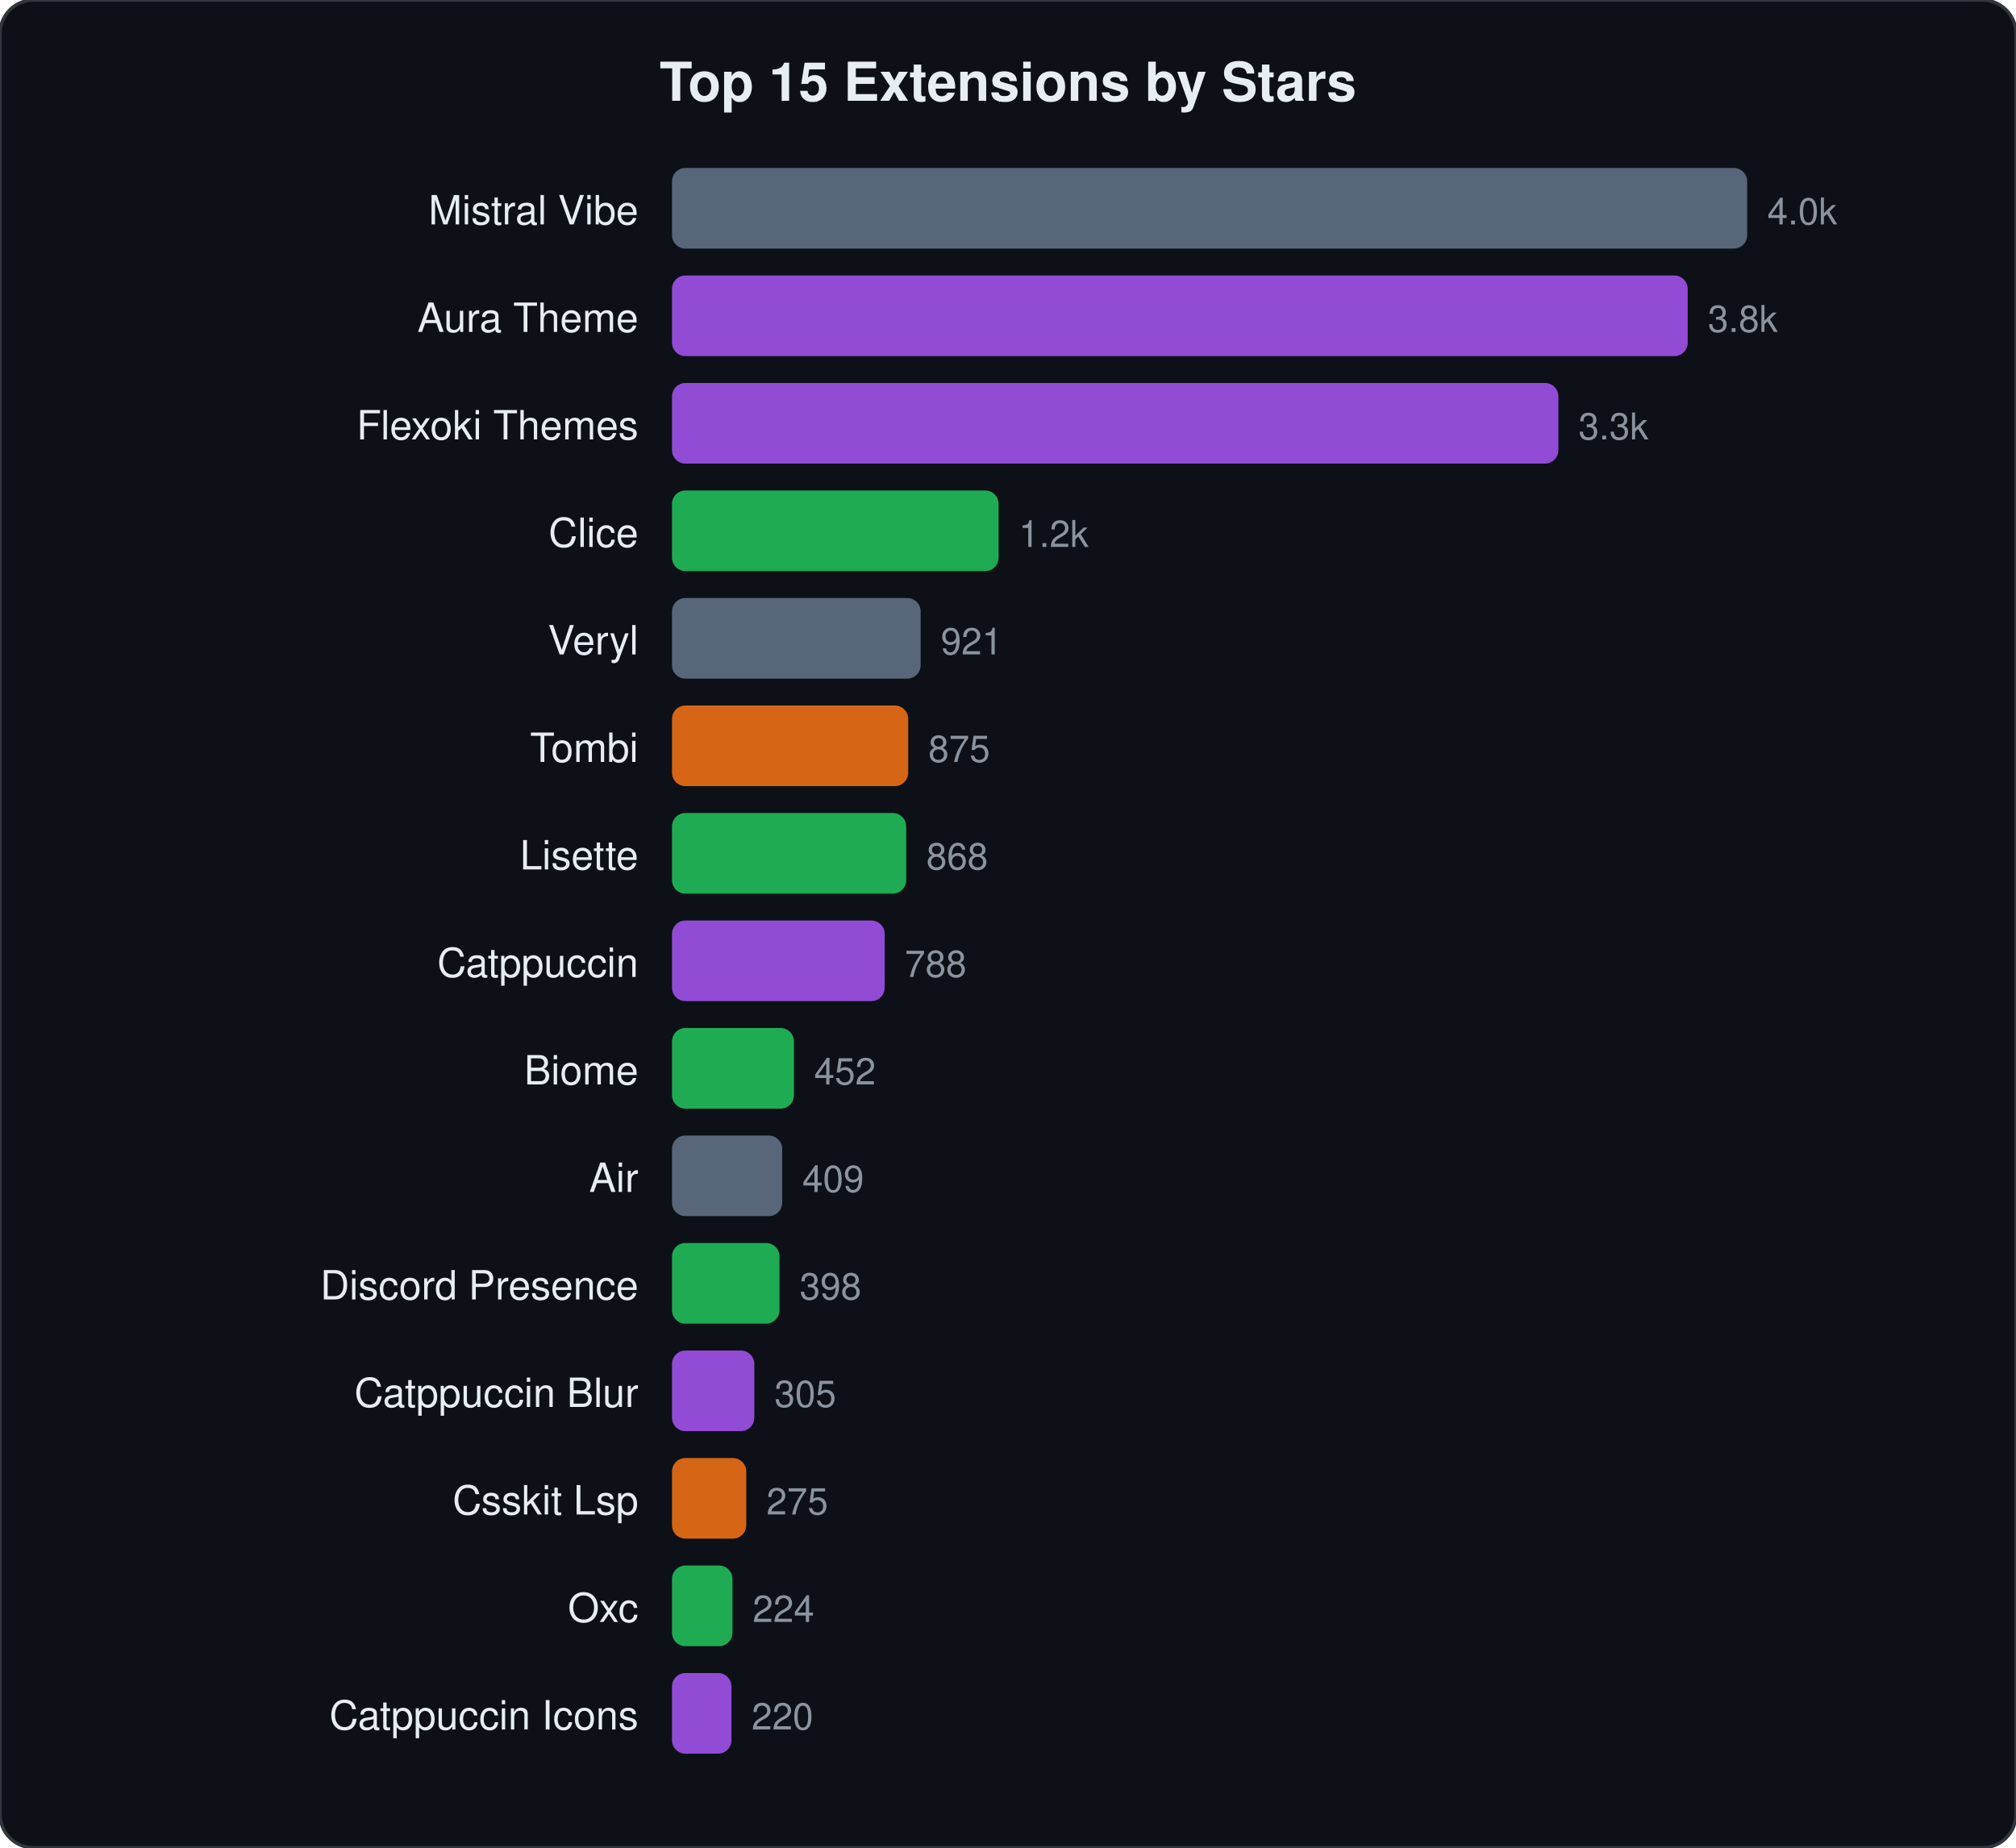
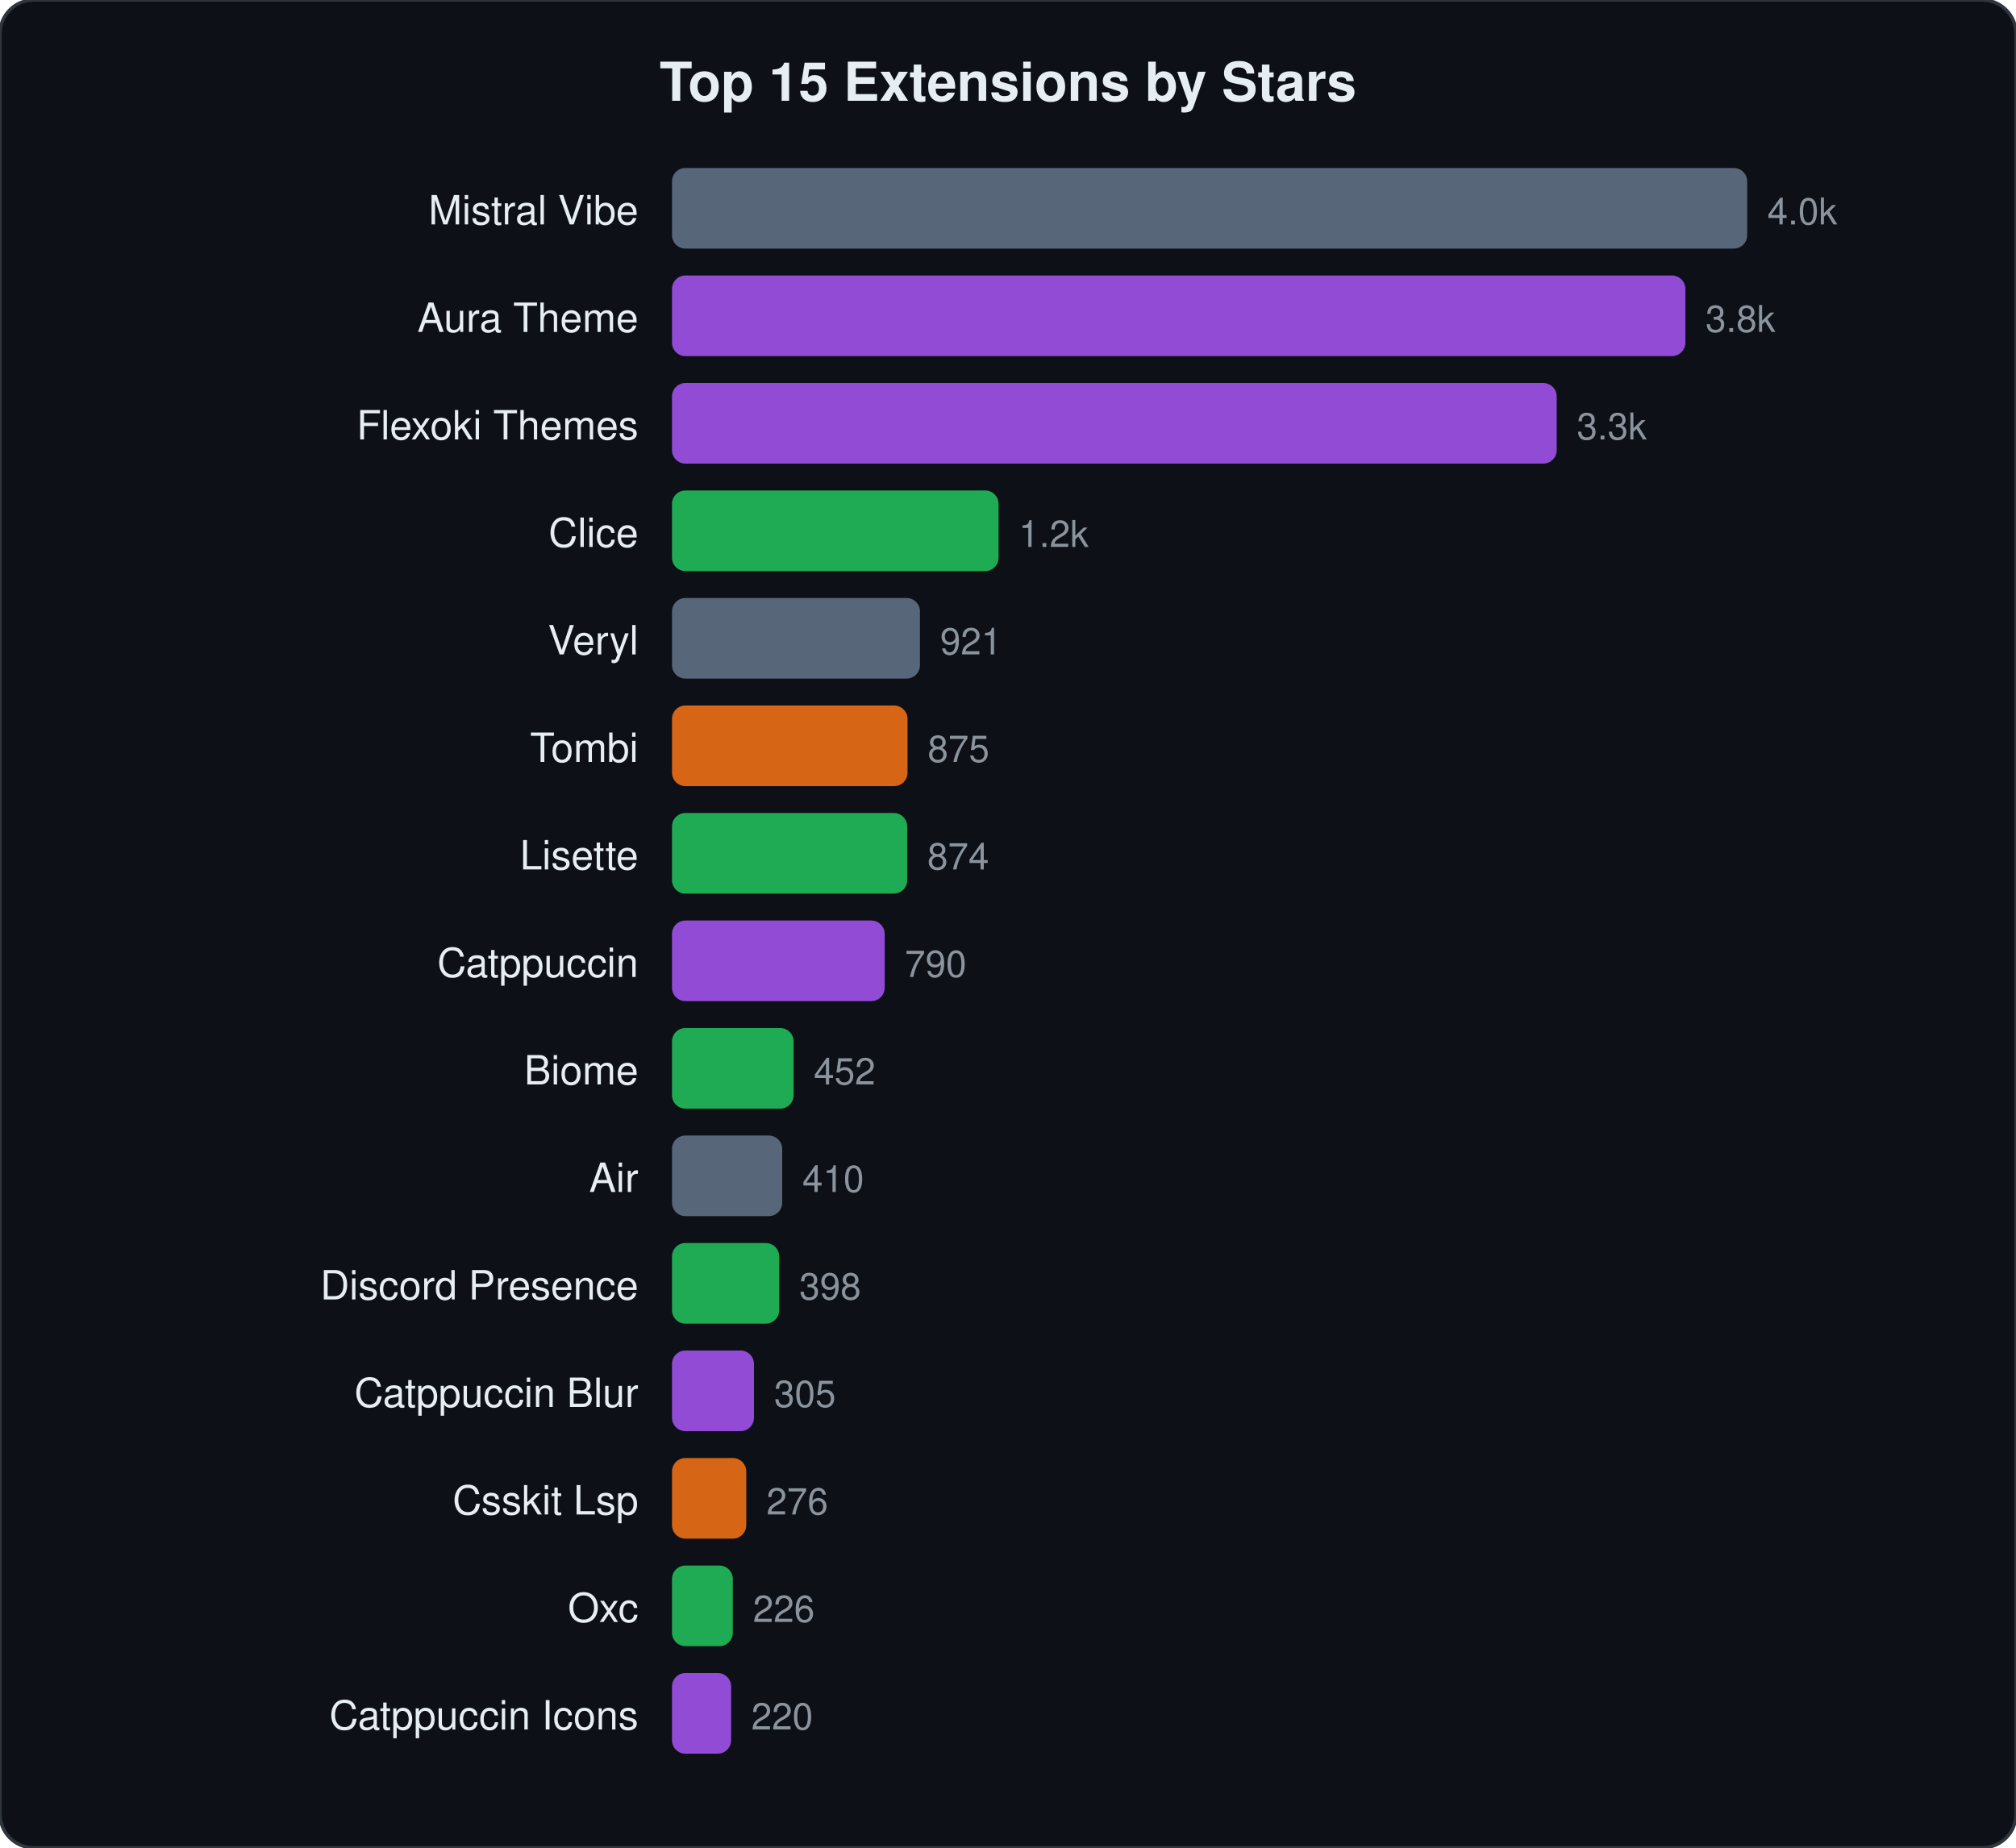
<svg xmlns="http://www.w3.org/2000/svg" viewBox="0 0 600 550" width="600" height="550">
  <style>text{font-family:-apple-system,BlinkMacSystemFont,"Segoe UI",Helvetica,Arial,sans-serif;fill:#e6edf3}.name{font-size:12px}.stars{font-size:11px;fill:#8b949e}.title{font-size:16px;font-weight:600}</style>
  <rect width="600" height="550" rx="10" fill="#0d1117" stroke="#30363d" stroke-width="1" />
  <text x="300" y="30" text-anchor="middle" class="title">Top 15 Extensions by Stars</text>
  <text x="190" y="66.8" text-anchor="end" class="name">Mistral Vibe</text>
  <rect x="200" y="50.0" width="320.0" height="24" rx="4" fill="#64748b" opacity="0.85" />
  <text x="526.0" y="66.8" class="stars">4.0k</text>
  <text x="190" y="98.8" text-anchor="end" class="name">Aura Theme</text>
-   <rect x="200" y="82.0" width="302.3" height="24" rx="4" fill="#a855f7" opacity="0.85" />
-   <text x="508.3" y="98.8" class="stars">3.8k</text>
+   <rect x="200" y="82.0" width="301.6" height="24" rx="4" fill="#a855f7" opacity="0.85" />
+   <text x="507.6" y="98.8" class="stars">3.8k</text>
  <text x="190" y="130.8" text-anchor="end" class="name">Flexoki Themes</text>
-   <rect x="200" y="114.0" width="263.8" height="24" rx="4" fill="#a855f7" opacity="0.85" />
-   <text x="469.8" y="130.8" class="stars">3.3k</text>
+   <rect x="200" y="114.0" width="263.3" height="24" rx="4" fill="#a855f7" opacity="0.85" />
+   <text x="469.3" y="130.8" class="stars">3.3k</text>
  <text x="190" y="162.8" text-anchor="end" class="name">Clice</text>
  <rect x="200" y="146.0" width="97.2" height="24" rx="4" fill="#22c55e" opacity="0.85" />
  <text x="303.2" y="162.8" class="stars">1.2k</text>
  <text x="190" y="194.8" text-anchor="end" class="name">Veryl</text>
-   <rect x="200" y="178.0" width="74.0" height="24" rx="4" fill="#64748b" opacity="0.85" />
-   <text x="280.0" y="194.8" class="stars">921</text>
+   <rect x="200" y="178.0" width="73.8" height="24" rx="4" fill="#64748b" opacity="0.85" />
+   <text x="279.8" y="194.8" class="stars">921</text>
  <text x="190" y="226.8" text-anchor="end" class="name">Tombi</text>
-   <rect x="200" y="210.0" width="70.3" height="24" rx="4" fill="#f97316" opacity="0.85" />
-   <text x="276.3" y="226.8" class="stars">875</text>
+   <rect x="200" y="210.0" width="70.1" height="24" rx="4" fill="#f97316" opacity="0.85" />
+   <text x="276.1" y="226.8" class="stars">875</text>
  <text x="190" y="258.8" text-anchor="end" class="name">Lisette</text>
-   <rect x="200" y="242.0" width="69.7" height="24" rx="4" fill="#22c55e" opacity="0.85" />
-   <text x="275.7" y="258.8" class="stars">868</text>
+   <rect x="200" y="242.0" width="70.0" height="24" rx="4" fill="#22c55e" opacity="0.85" />
+   <text x="276.0" y="258.8" class="stars">874</text>
  <text x="190" y="290.8" text-anchor="end" class="name">Catppuccin</text>
  <rect x="200" y="274.0" width="63.3" height="24" rx="4" fill="#a855f7" opacity="0.85" />
-   <text x="269.3" y="290.8" class="stars">788</text>
+   <text x="269.3" y="290.8" class="stars">790</text>
  <text x="190" y="322.8" text-anchor="end" class="name">Biome</text>
-   <rect x="200" y="306.0" width="36.3" height="24" rx="4" fill="#22c55e" opacity="0.85" />
-   <text x="242.3" y="322.8" class="stars">452</text>
+   <rect x="200" y="306.0" width="36.2" height="24" rx="4" fill="#22c55e" opacity="0.85" />
+   <text x="242.2" y="322.8" class="stars">452</text>
  <text x="190" y="354.8" text-anchor="end" class="name">Air</text>
  <rect x="200" y="338.0" width="32.8" height="24" rx="4" fill="#64748b" opacity="0.85" />
-   <text x="238.8" y="354.8" class="stars">409</text>
+   <text x="238.8" y="354.8" class="stars">410</text>
  <text x="190" y="386.8" text-anchor="end" class="name">Discord Presence</text>
-   <rect x="200" y="370.0" width="32.0" height="24" rx="4" fill="#22c55e" opacity="0.85" />
-   <text x="238.0" y="386.8" class="stars">398</text>
+   <rect x="200" y="370.0" width="31.9" height="24" rx="4" fill="#22c55e" opacity="0.85" />
+   <text x="237.9" y="386.8" class="stars">398</text>
  <text x="190" y="418.8" text-anchor="end" class="name">Catppuccin Blur</text>
-   <rect x="200" y="402.0" width="24.5" height="24" rx="4" fill="#a855f7" opacity="0.85" />
-   <text x="230.5" y="418.8" class="stars">305</text>
+   <rect x="200" y="402.0" width="24.4" height="24" rx="4" fill="#a855f7" opacity="0.85" />
+   <text x="230.4" y="418.8" class="stars">305</text>
  <text x="190" y="450.8" text-anchor="end" class="name">Csskit Lsp</text>
  <rect x="200" y="434.0" width="22.1" height="24" rx="4" fill="#f97316" opacity="0.85" />
-   <text x="228.1" y="450.8" class="stars">275</text>
+   <text x="228.1" y="450.8" class="stars">276</text>
  <text x="190" y="482.8" text-anchor="end" class="name">Oxc</text>
-   <rect x="200" y="466.0" width="18.0" height="24" rx="4" fill="#22c55e" opacity="0.85" />
-   <text x="224.0" y="482.8" class="stars">224</text>
+   <rect x="200" y="466.0" width="18.1" height="24" rx="4" fill="#22c55e" opacity="0.85" />
+   <text x="224.1" y="482.8" class="stars">226</text>
  <text x="190" y="514.8" text-anchor="end" class="name">Catppuccin Icons</text>
-   <rect x="200" y="498.0" width="17.7" height="24" rx="4" fill="#a855f7" opacity="0.85" />
-   <text x="223.7" y="514.8" class="stars">220</text>
+   <rect x="200" y="498.0" width="17.6" height="24" rx="4" fill="#a855f7" opacity="0.85" />
+   <text x="223.6" y="514.8" class="stars">220</text>
</svg>
